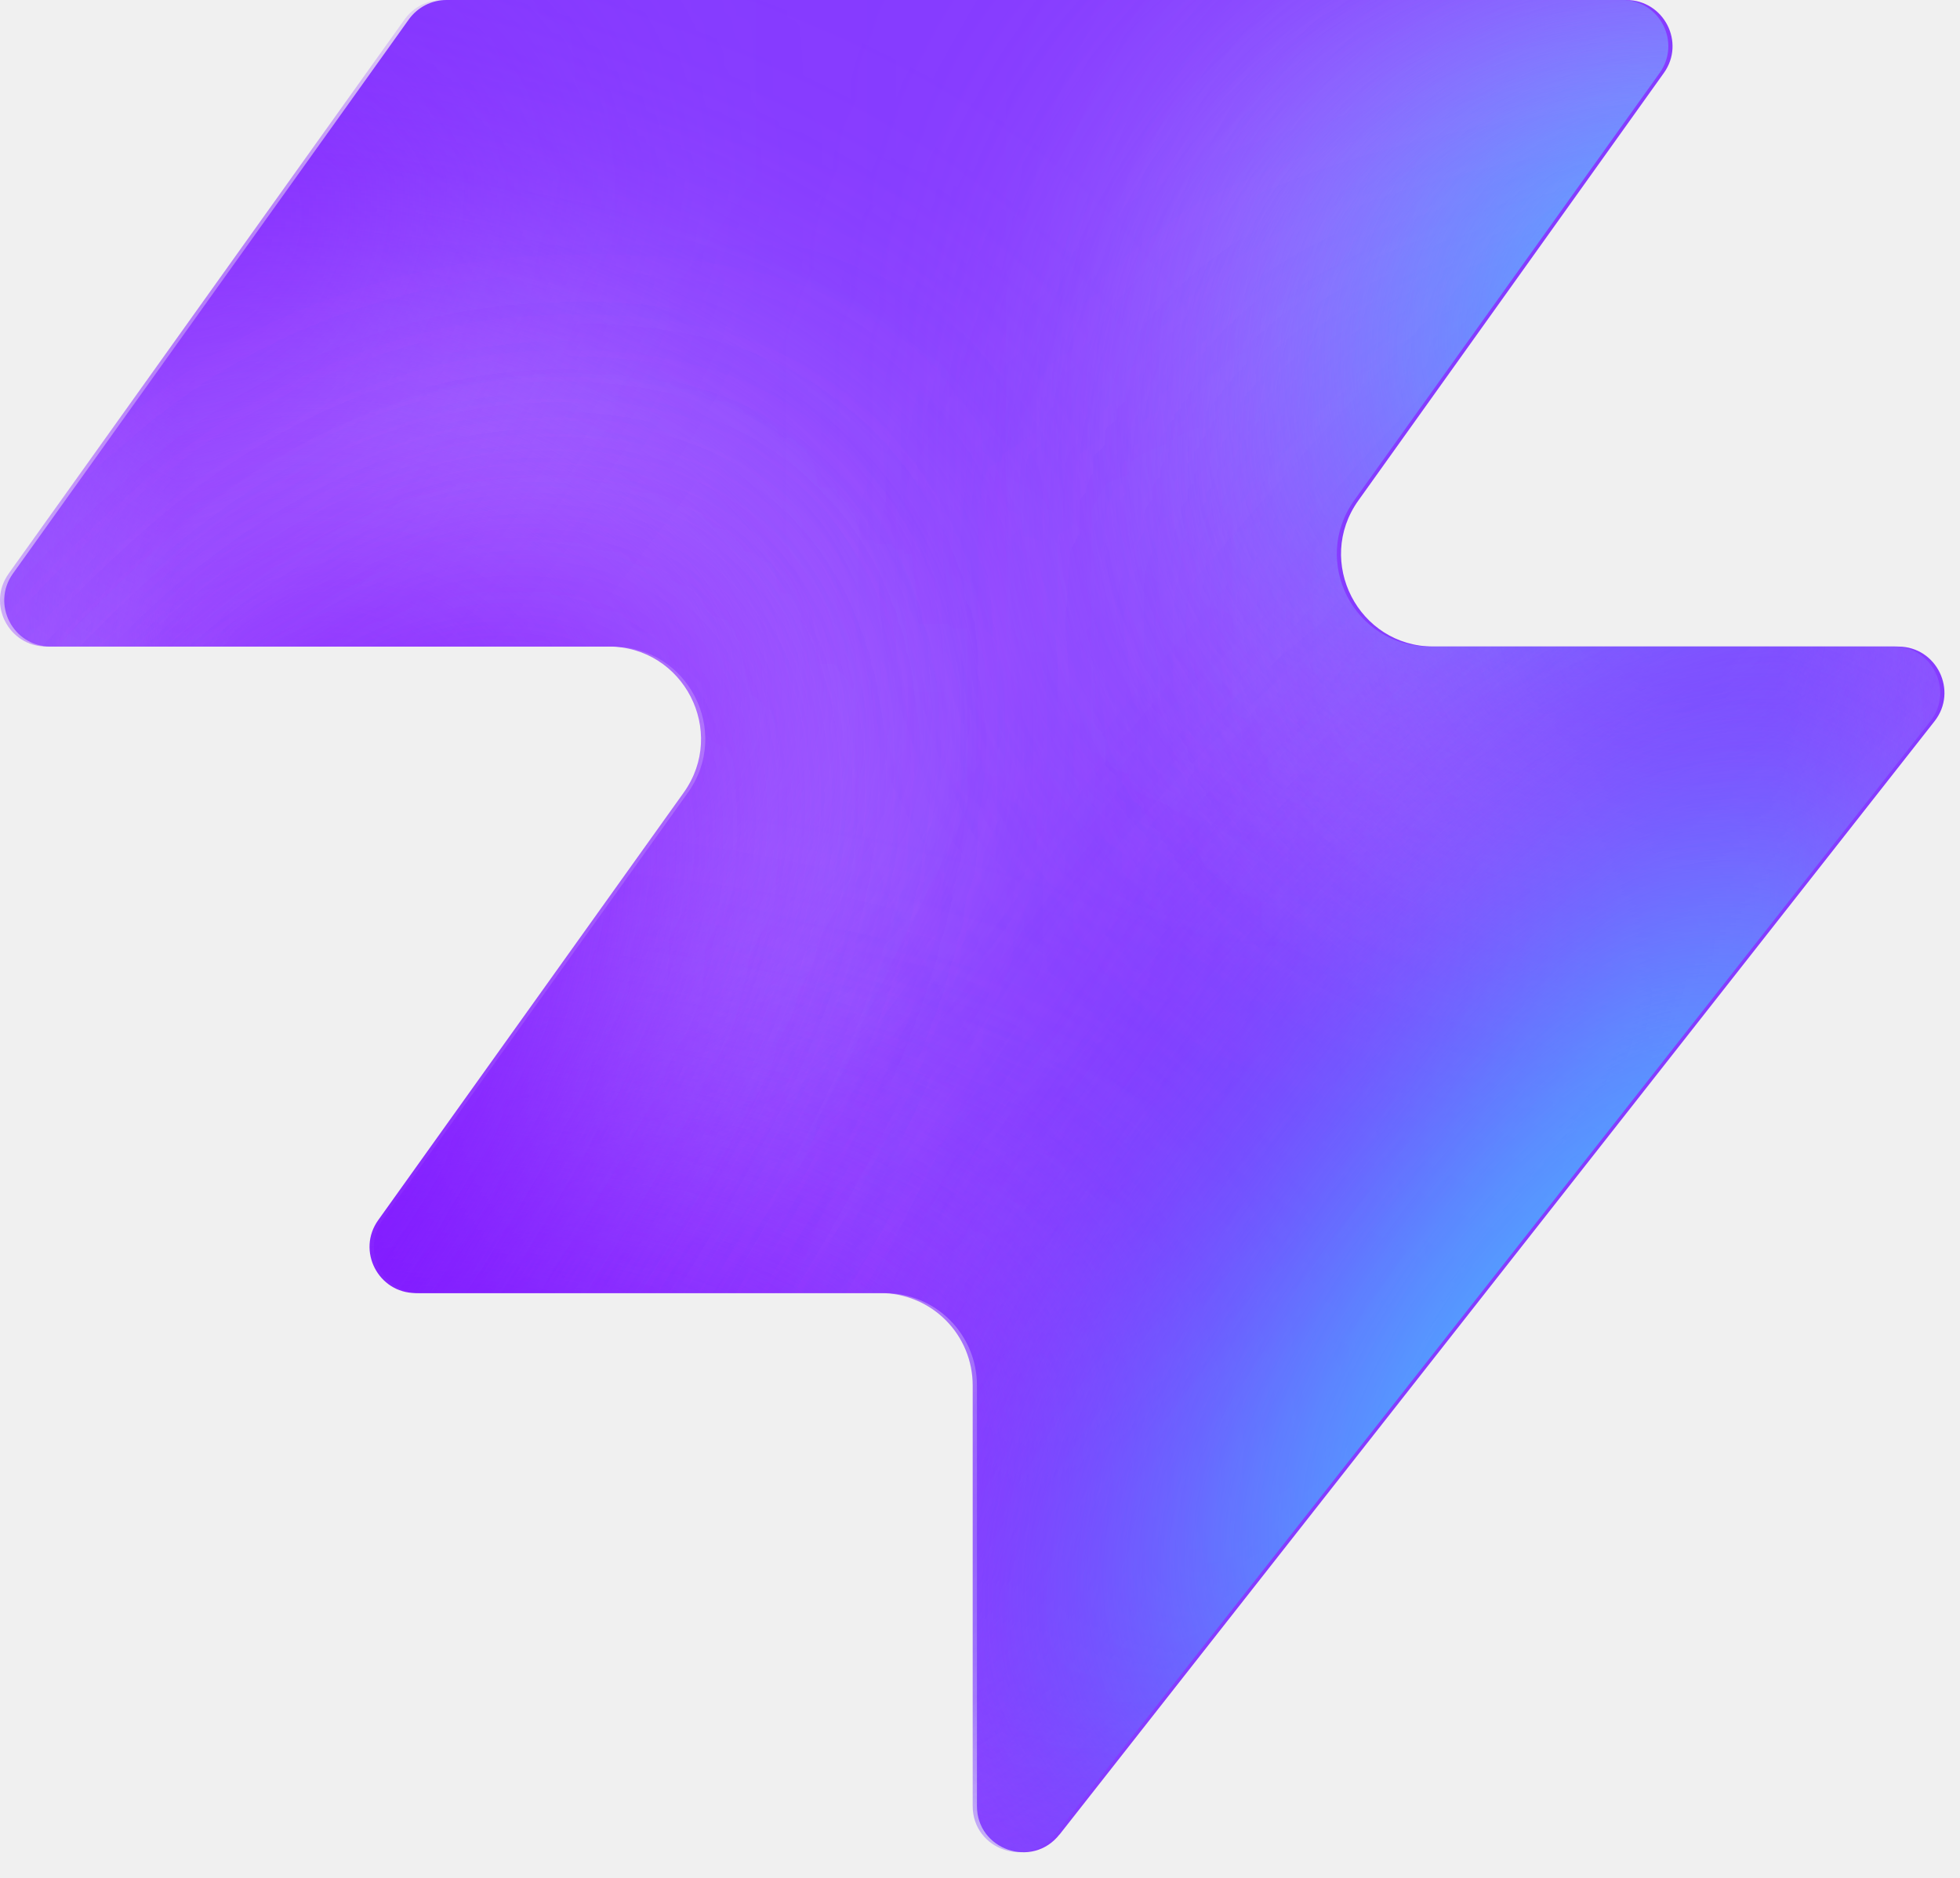
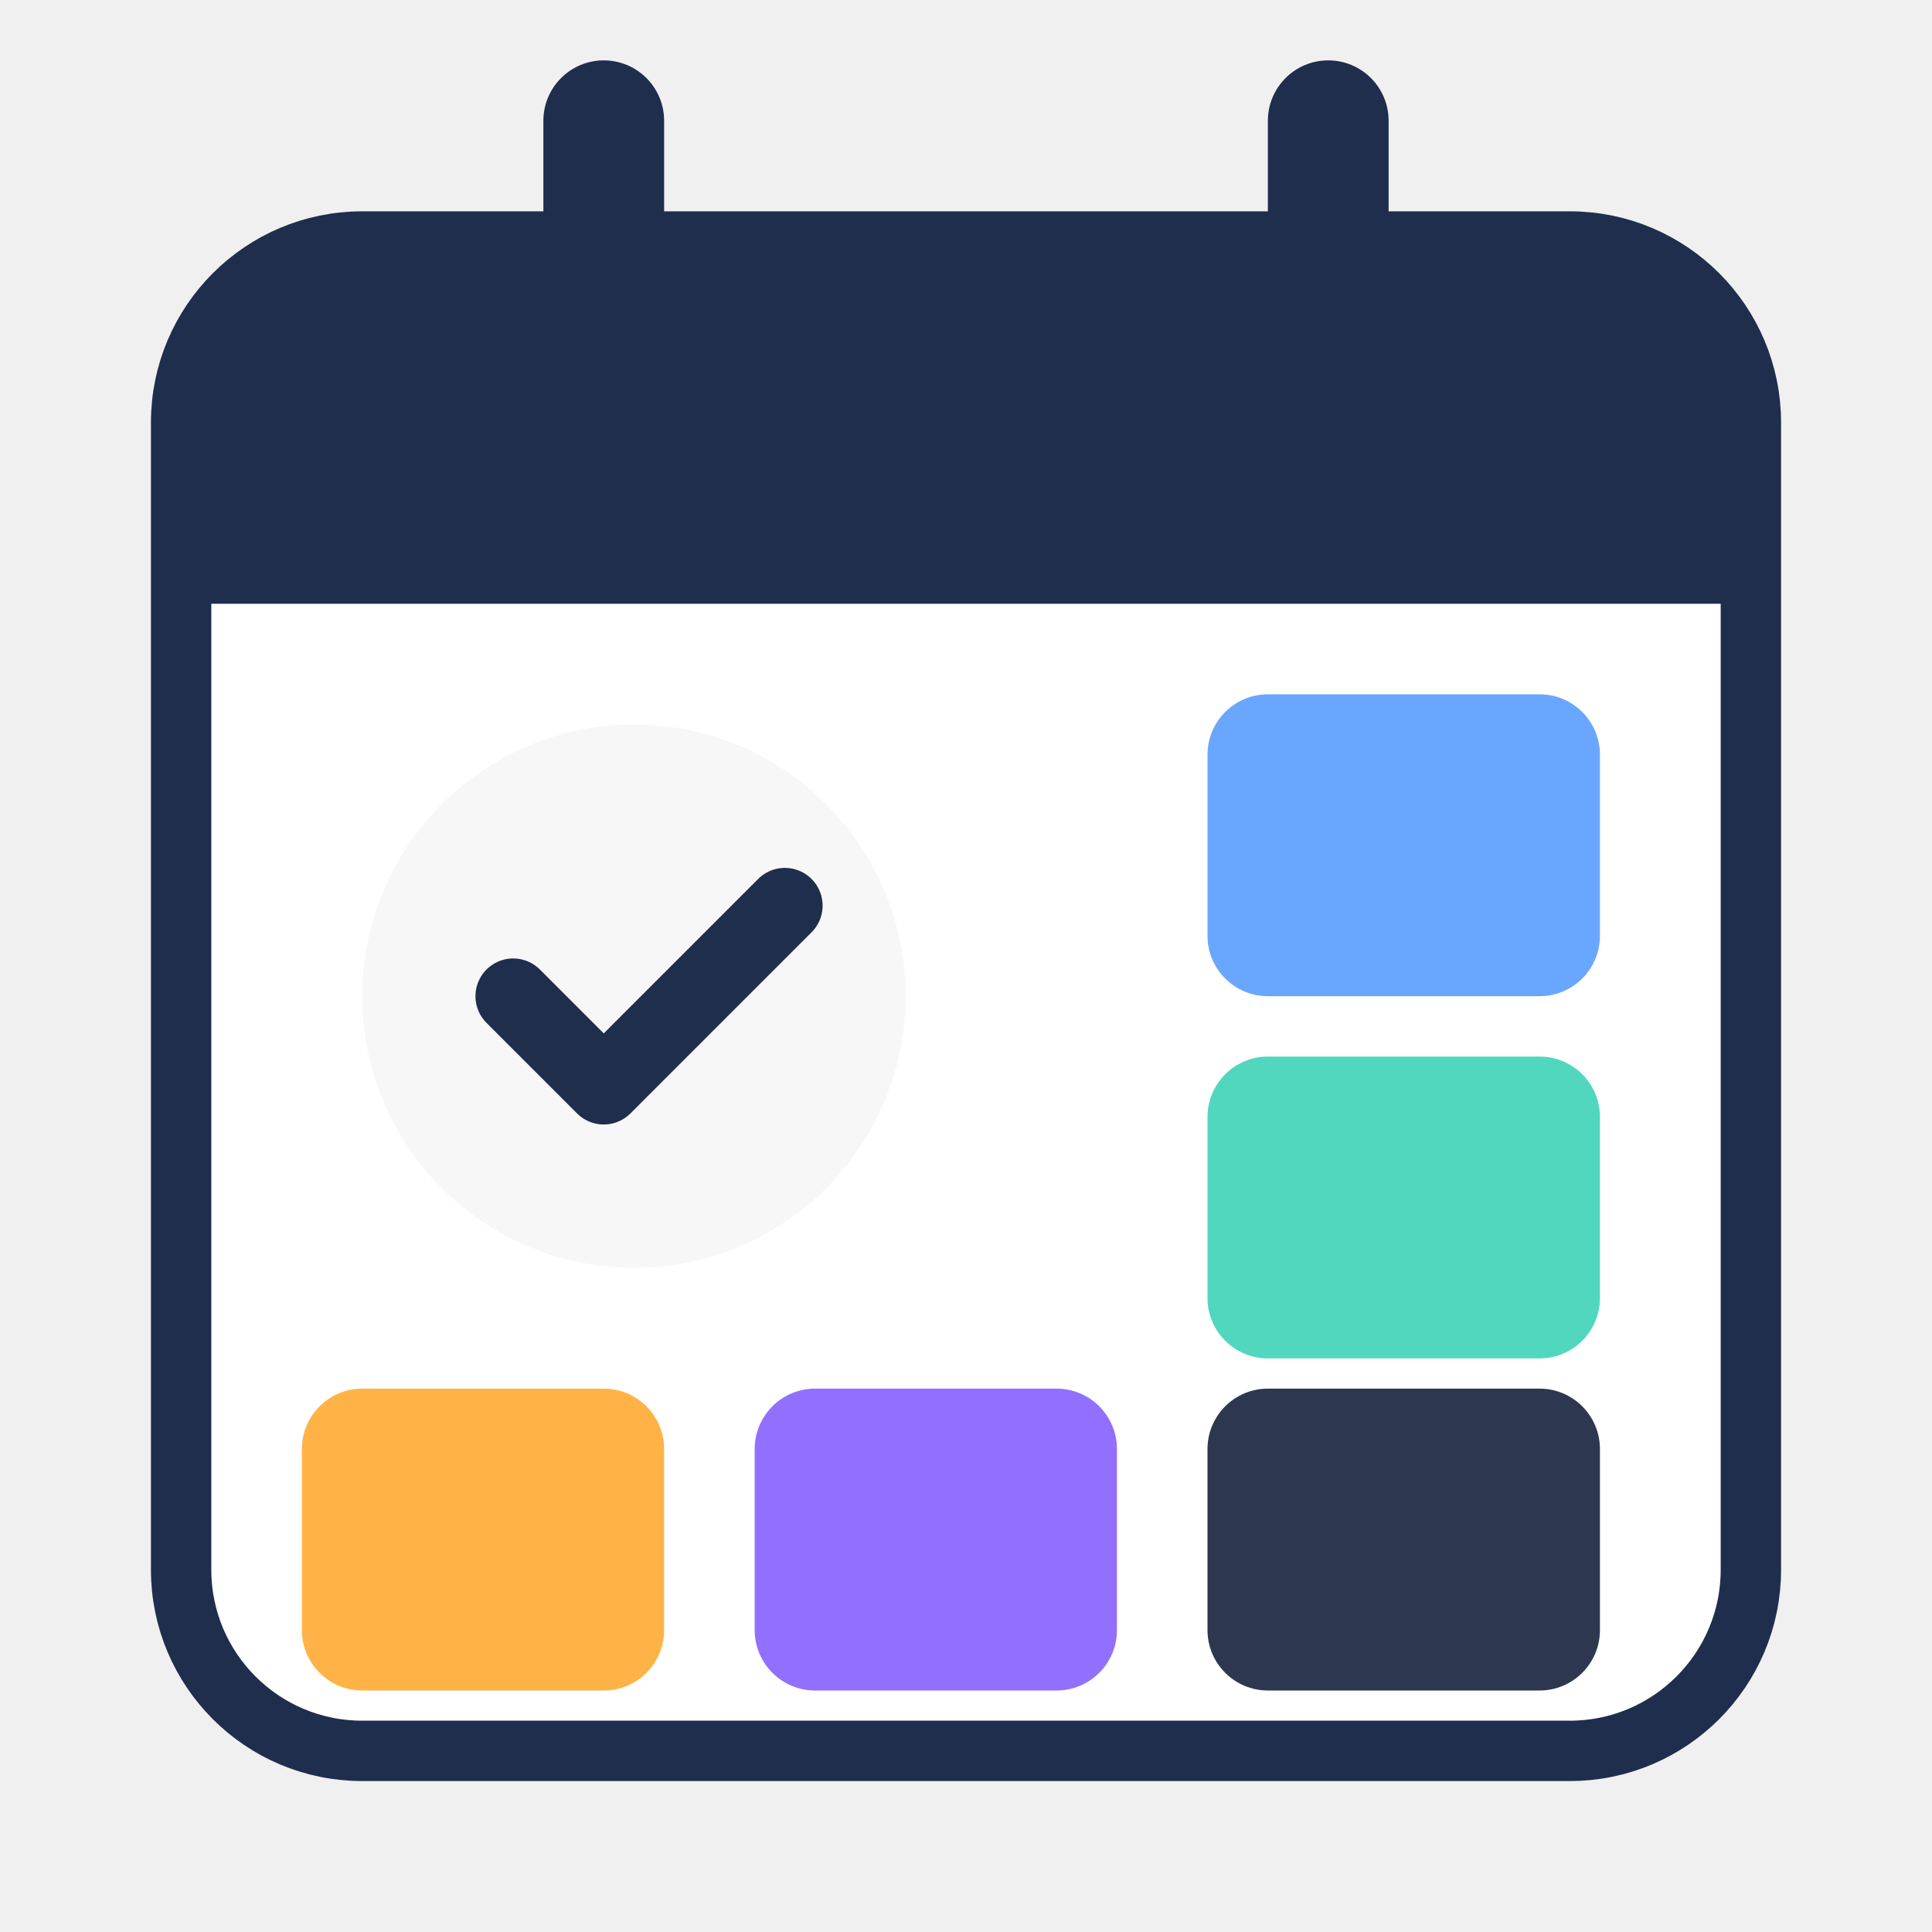
- <svg xmlns="http://www.w3.org/2000/svg" width="48" height="46" fill="none" viewBox="0 0 48 46">
-   <path fill="#863bff" d="M25.946 44.938c-.664.845-2.021.375-2.021-.698V33.937a2.26 2.26 0 0 0-2.262-2.262H10.287c-.92 0-1.456-1.04-.92-1.788l7.48-10.471c1.07-1.497 0-3.578-1.842-3.578H1.237c-.92 0-1.456-1.04-.92-1.788L10.013.474c.214-.297.556-.474.92-.474h28.894c.92 0 1.456 1.04.92 1.788l-7.48 10.471c-1.07 1.498 0 3.579 1.842 3.579h11.377c.943 0 1.473 1.088.89 1.83L25.947 44.94z" style="fill:#863bff;fill:color(display-p3 .525 .23 1);fill-opacity:1" />
-   <mask id="a" width="48" height="46" x="0" y="0" maskUnits="userSpaceOnUse" style="mask-type:alpha">
-     <path fill="#000" d="M25.842 44.938c-.664.844-2.021.375-2.021-.698V33.937a2.26 2.26 0 0 0-2.262-2.262H10.183c-.92 0-1.456-1.04-.92-1.788l7.48-10.471c1.07-1.498 0-3.579-1.842-3.579H1.133c-.92 0-1.456-1.04-.92-1.787L9.91.473c.214-.297.556-.474.92-.474h28.894c.92 0 1.456 1.04.92 1.788l-7.48 10.471c-1.07 1.498 0 3.578 1.842 3.578h11.377c.943 0 1.473 1.088.89 1.832L25.843 44.94z" style="fill:#000;fill-opacity:1" />
-   </mask>
-   <g mask="url(#a)">
-     <g filter="url(#b)">
-       <ellipse cx="5.508" cy="14.704" fill="#ede6ff" rx="5.508" ry="14.704" style="fill:#ede6ff;fill:color(display-p3 .927 .903 1);fill-opacity:1" transform="matrix(.00324 1 1 -.00324 -4.47 31.516)" />
-     </g>
-     <g filter="url(#c)">
-       <ellipse cx="10.399" cy="29.851" fill="#ede6ff" rx="10.399" ry="29.851" style="fill:#ede6ff;fill:color(display-p3 .927 .903 1);fill-opacity:1" transform="matrix(.00324 1 1 -.00324 -39.328 7.883)" />
-     </g>
-     <g filter="url(#d)">
-       <ellipse cx="5.508" cy="30.487" fill="#7e14ff" rx="5.508" ry="30.487" style="fill:#7e14ff;fill:color(display-p3 .492 .077 1);fill-opacity:1" transform="rotate(89.814 -25.913 -14.639)scale(1 -1)" />
-     </g>
-     <g filter="url(#e)">
-       <ellipse cx="5.508" cy="30.599" fill="#7e14ff" rx="5.508" ry="30.599" style="fill:#7e14ff;fill:color(display-p3 .492 .077 1);fill-opacity:1" transform="rotate(89.814 -32.644 -3.334)scale(1 -1)" />
-     </g>
-     <g filter="url(#f)">
-       <ellipse cx="5.508" cy="30.599" fill="#7e14ff" rx="5.508" ry="30.599" style="fill:#7e14ff;fill:color(display-p3 .492 .077 1);fill-opacity:1" transform="matrix(.00324 1 1 -.00324 -34.34 30.47)" />
-     </g>
-     <g filter="url(#g)">
-       <ellipse cx="14.072" cy="22.078" fill="#ede6ff" rx="14.072" ry="22.078" style="fill:#ede6ff;fill:color(display-p3 .927 .903 1);fill-opacity:1" transform="rotate(93.35 24.506 48.493)scale(-1 1)" />
-     </g>
-     <g filter="url(#h)">
-       <ellipse cx="3.47" cy="21.501" fill="#7e14ff" rx="3.47" ry="21.501" style="fill:#7e14ff;fill:color(display-p3 .492 .077 1);fill-opacity:1" transform="rotate(89.009 28.708 47.59)scale(-1 1)" />
-     </g>
-     <g filter="url(#i)">
-       <ellipse cx="3.47" cy="21.501" fill="#7e14ff" rx="3.47" ry="21.501" style="fill:#7e14ff;fill:color(display-p3 .492 .077 1);fill-opacity:1" transform="rotate(89.009 28.708 47.59)scale(-1 1)" />
-     </g>
-     <g filter="url(#j)">
-       <ellipse cx=".387" cy="8.972" fill="#7e14ff" rx="4.407" ry="29.108" style="fill:#7e14ff;fill:color(display-p3 .492 .077 1);fill-opacity:1" transform="rotate(39.51 .387 8.972)" />
-     </g>
-     <g filter="url(#k)">
-       <ellipse cx="47.523" cy="-6.092" fill="#7e14ff" rx="4.407" ry="29.108" style="fill:#7e14ff;fill:color(display-p3 .492 .077 1);fill-opacity:1" transform="rotate(37.892 47.523 -6.092)" />
-     </g>
-     <g filter="url(#l)">
-       <ellipse cx="41.412" cy="6.333" fill="#47bfff" rx="5.971" ry="9.665" style="fill:#47bfff;fill:color(display-p3 .28 .748 1);fill-opacity:1" transform="rotate(37.892 41.412 6.333)" />
-     </g>
-     <g filter="url(#m)">
-       <ellipse cx="-1.879" cy="38.332" fill="#7e14ff" rx="4.407" ry="29.108" style="fill:#7e14ff;fill:color(display-p3 .492 .077 1);fill-opacity:1" transform="rotate(37.892 -1.88 38.332)" />
-     </g>
-     <g filter="url(#n)">
-       <ellipse cx="-1.879" cy="38.332" fill="#7e14ff" rx="4.407" ry="29.108" style="fill:#7e14ff;fill:color(display-p3 .492 .077 1);fill-opacity:1" transform="rotate(37.892 -1.88 38.332)" />
-     </g>
-     <g filter="url(#o)">
-       <ellipse cx="35.651" cy="29.907" fill="#7e14ff" rx="4.407" ry="29.108" style="fill:#7e14ff;fill:color(display-p3 .492 .077 1);fill-opacity:1" transform="rotate(37.892 35.651 29.907)" />
-     </g>
-     <g filter="url(#p)">
-       <ellipse cx="38.418" cy="32.4" fill="#47bfff" rx="5.971" ry="15.297" style="fill:#47bfff;fill:color(display-p3 .28 .748 1);fill-opacity:1" transform="rotate(37.892 38.418 32.4)" />
-     </g>
-   </g>
-   <defs>
-     <filter id="b" width="60.045" height="41.654" x="-19.77" y="16.149" color-interpolation-filters="sRGB" filterUnits="userSpaceOnUse">
-       <feFlood flood-opacity="0" result="BackgroundImageFix" />
-       <feBlend in="SourceGraphic" in2="BackgroundImageFix" result="shape" />
-       <feGaussianBlur result="effect1_foregroundBlur_2002_17158" stdDeviation="7.659" />
-     </filter>
-     <filter id="c" width="90.34" height="51.437" x="-54.613" y="-7.533" color-interpolation-filters="sRGB" filterUnits="userSpaceOnUse">
-       <feFlood flood-opacity="0" result="BackgroundImageFix" />
-       <feBlend in="SourceGraphic" in2="BackgroundImageFix" result="shape" />
-       <feGaussianBlur result="effect1_foregroundBlur_2002_17158" stdDeviation="7.659" />
-     </filter>
-     <filter id="d" width="79.355" height="29.4" x="-49.64" y="2.03" color-interpolation-filters="sRGB" filterUnits="userSpaceOnUse">
-       <feFlood flood-opacity="0" result="BackgroundImageFix" />
-       <feBlend in="SourceGraphic" in2="BackgroundImageFix" result="shape" />
-       <feGaussianBlur result="effect1_foregroundBlur_2002_17158" stdDeviation="4.596" />
-     </filter>
-     <filter id="e" width="79.579" height="29.4" x="-45.045" y="20.029" color-interpolation-filters="sRGB" filterUnits="userSpaceOnUse">
-       <feFlood flood-opacity="0" result="BackgroundImageFix" />
-       <feBlend in="SourceGraphic" in2="BackgroundImageFix" result="shape" />
-       <feGaussianBlur result="effect1_foregroundBlur_2002_17158" stdDeviation="4.596" />
-     </filter>
-     <filter id="f" width="79.579" height="29.4" x="-43.513" y="21.178" color-interpolation-filters="sRGB" filterUnits="userSpaceOnUse">
-       <feFlood flood-opacity="0" result="BackgroundImageFix" />
-       <feBlend in="SourceGraphic" in2="BackgroundImageFix" result="shape" />
-       <feGaussianBlur result="effect1_foregroundBlur_2002_17158" stdDeviation="4.596" />
-     </filter>
-     <filter id="g" width="74.749" height="58.852" x="15.756" y="-17.901" color-interpolation-filters="sRGB" filterUnits="userSpaceOnUse">
-       <feFlood flood-opacity="0" result="BackgroundImageFix" />
-       <feBlend in="SourceGraphic" in2="BackgroundImageFix" result="shape" />
-       <feGaussianBlur result="effect1_foregroundBlur_2002_17158" stdDeviation="7.659" />
-     </filter>
-     <filter id="h" width="61.377" height="25.362" x="23.548" y="2.284" color-interpolation-filters="sRGB" filterUnits="userSpaceOnUse">
-       <feFlood flood-opacity="0" result="BackgroundImageFix" />
-       <feBlend in="SourceGraphic" in2="BackgroundImageFix" result="shape" />
-       <feGaussianBlur result="effect1_foregroundBlur_2002_17158" stdDeviation="4.596" />
-     </filter>
-     <filter id="i" width="61.377" height="25.362" x="23.548" y="2.284" color-interpolation-filters="sRGB" filterUnits="userSpaceOnUse">
-       <feFlood flood-opacity="0" result="BackgroundImageFix" />
-       <feBlend in="SourceGraphic" in2="BackgroundImageFix" result="shape" />
-       <feGaussianBlur result="effect1_foregroundBlur_2002_17158" stdDeviation="4.596" />
-     </filter>
-     <filter id="j" width="56.045" height="63.649" x="-27.636" y="-22.853" color-interpolation-filters="sRGB" filterUnits="userSpaceOnUse">
-       <feFlood flood-opacity="0" result="BackgroundImageFix" />
-       <feBlend in="SourceGraphic" in2="BackgroundImageFix" result="shape" />
-       <feGaussianBlur result="effect1_foregroundBlur_2002_17158" stdDeviation="4.596" />
-     </filter>
-     <filter id="k" width="54.814" height="64.646" x="20.116" y="-38.415" color-interpolation-filters="sRGB" filterUnits="userSpaceOnUse">
-       <feFlood flood-opacity="0" result="BackgroundImageFix" />
-       <feBlend in="SourceGraphic" in2="BackgroundImageFix" result="shape" />
-       <feGaussianBlur result="effect1_foregroundBlur_2002_17158" stdDeviation="4.596" />
-     </filter>
-     <filter id="l" width="33.541" height="35.313" x="24.641" y="-11.323" color-interpolation-filters="sRGB" filterUnits="userSpaceOnUse">
-       <feFlood flood-opacity="0" result="BackgroundImageFix" />
-       <feBlend in="SourceGraphic" in2="BackgroundImageFix" result="shape" />
-       <feGaussianBlur result="effect1_foregroundBlur_2002_17158" stdDeviation="4.596" />
-     </filter>
-     <filter id="m" width="54.814" height="64.646" x="-29.286" y="6.009" color-interpolation-filters="sRGB" filterUnits="userSpaceOnUse">
-       <feFlood flood-opacity="0" result="BackgroundImageFix" />
-       <feBlend in="SourceGraphic" in2="BackgroundImageFix" result="shape" />
-       <feGaussianBlur result="effect1_foregroundBlur_2002_17158" stdDeviation="4.596" />
-     </filter>
-     <filter id="n" width="54.814" height="64.646" x="-29.286" y="6.009" color-interpolation-filters="sRGB" filterUnits="userSpaceOnUse">
-       <feFlood flood-opacity="0" result="BackgroundImageFix" />
-       <feBlend in="SourceGraphic" in2="BackgroundImageFix" result="shape" />
-       <feGaussianBlur result="effect1_foregroundBlur_2002_17158" stdDeviation="4.596" />
-     </filter>
-     <filter id="o" width="54.814" height="64.646" x="8.244" y="-2.416" color-interpolation-filters="sRGB" filterUnits="userSpaceOnUse">
-       <feFlood flood-opacity="0" result="BackgroundImageFix" />
-       <feBlend in="SourceGraphic" in2="BackgroundImageFix" result="shape" />
-       <feGaussianBlur result="effect1_foregroundBlur_2002_17158" stdDeviation="4.596" />
-     </filter>
-     <filter id="p" width="39.409" height="43.623" x="18.713" y="10.588" color-interpolation-filters="sRGB" filterUnits="userSpaceOnUse">
-       <feFlood flood-opacity="0" result="BackgroundImageFix" />
-       <feBlend in="SourceGraphic" in2="BackgroundImageFix" result="shape" />
-       <feGaussianBlur result="effect1_foregroundBlur_2002_17158" stdDeviation="4.596" />
-     </filter>
-   </defs>
+ <svg xmlns="http://www.w3.org/2000/svg" viewBox="0 0 64 64">
+   <rect x="6" y="8" width="52" height="50" rx="6" fill="#fff" stroke="#1f2e4d" stroke-width="2" />
+   <path d="M12 8h40a6 6 0 0 1 6 6v6H6V14a6 6 0 0 1 6-6z" fill="#1f2e4d" />
+   <rect x="18" y="2" width="4" height="10" rx="2" fill="#1f2e4d" />
+   <rect x="42" y="2" width="4" height="10" rx="2" fill="#1f2e4d" />
+   <circle cx="21" cy="33" r="9" fill="#f7f7f7" />
+   <path d="M17 33l3 3 6-6" fill="none" stroke="#1f2e4d" stroke-width="2.5" stroke-linecap="round" stroke-linejoin="round" />
+   <rect x="40" y="23" width="13" height="10" rx="2" fill="#69a7ff" />
+   <rect x="40" y="35" width="13" height="10" rx="2" fill="#52d7bf" />
+   <rect x="10" y="46" width="12" height="10" rx="2" fill="#ffb347" />
+   <rect x="25" y="46" width="12" height="10" rx="2" fill="#9270ff" />
+   <rect x="40" y="46" width="13" height="10" rx="2" fill="#2d3850" />
</svg>
